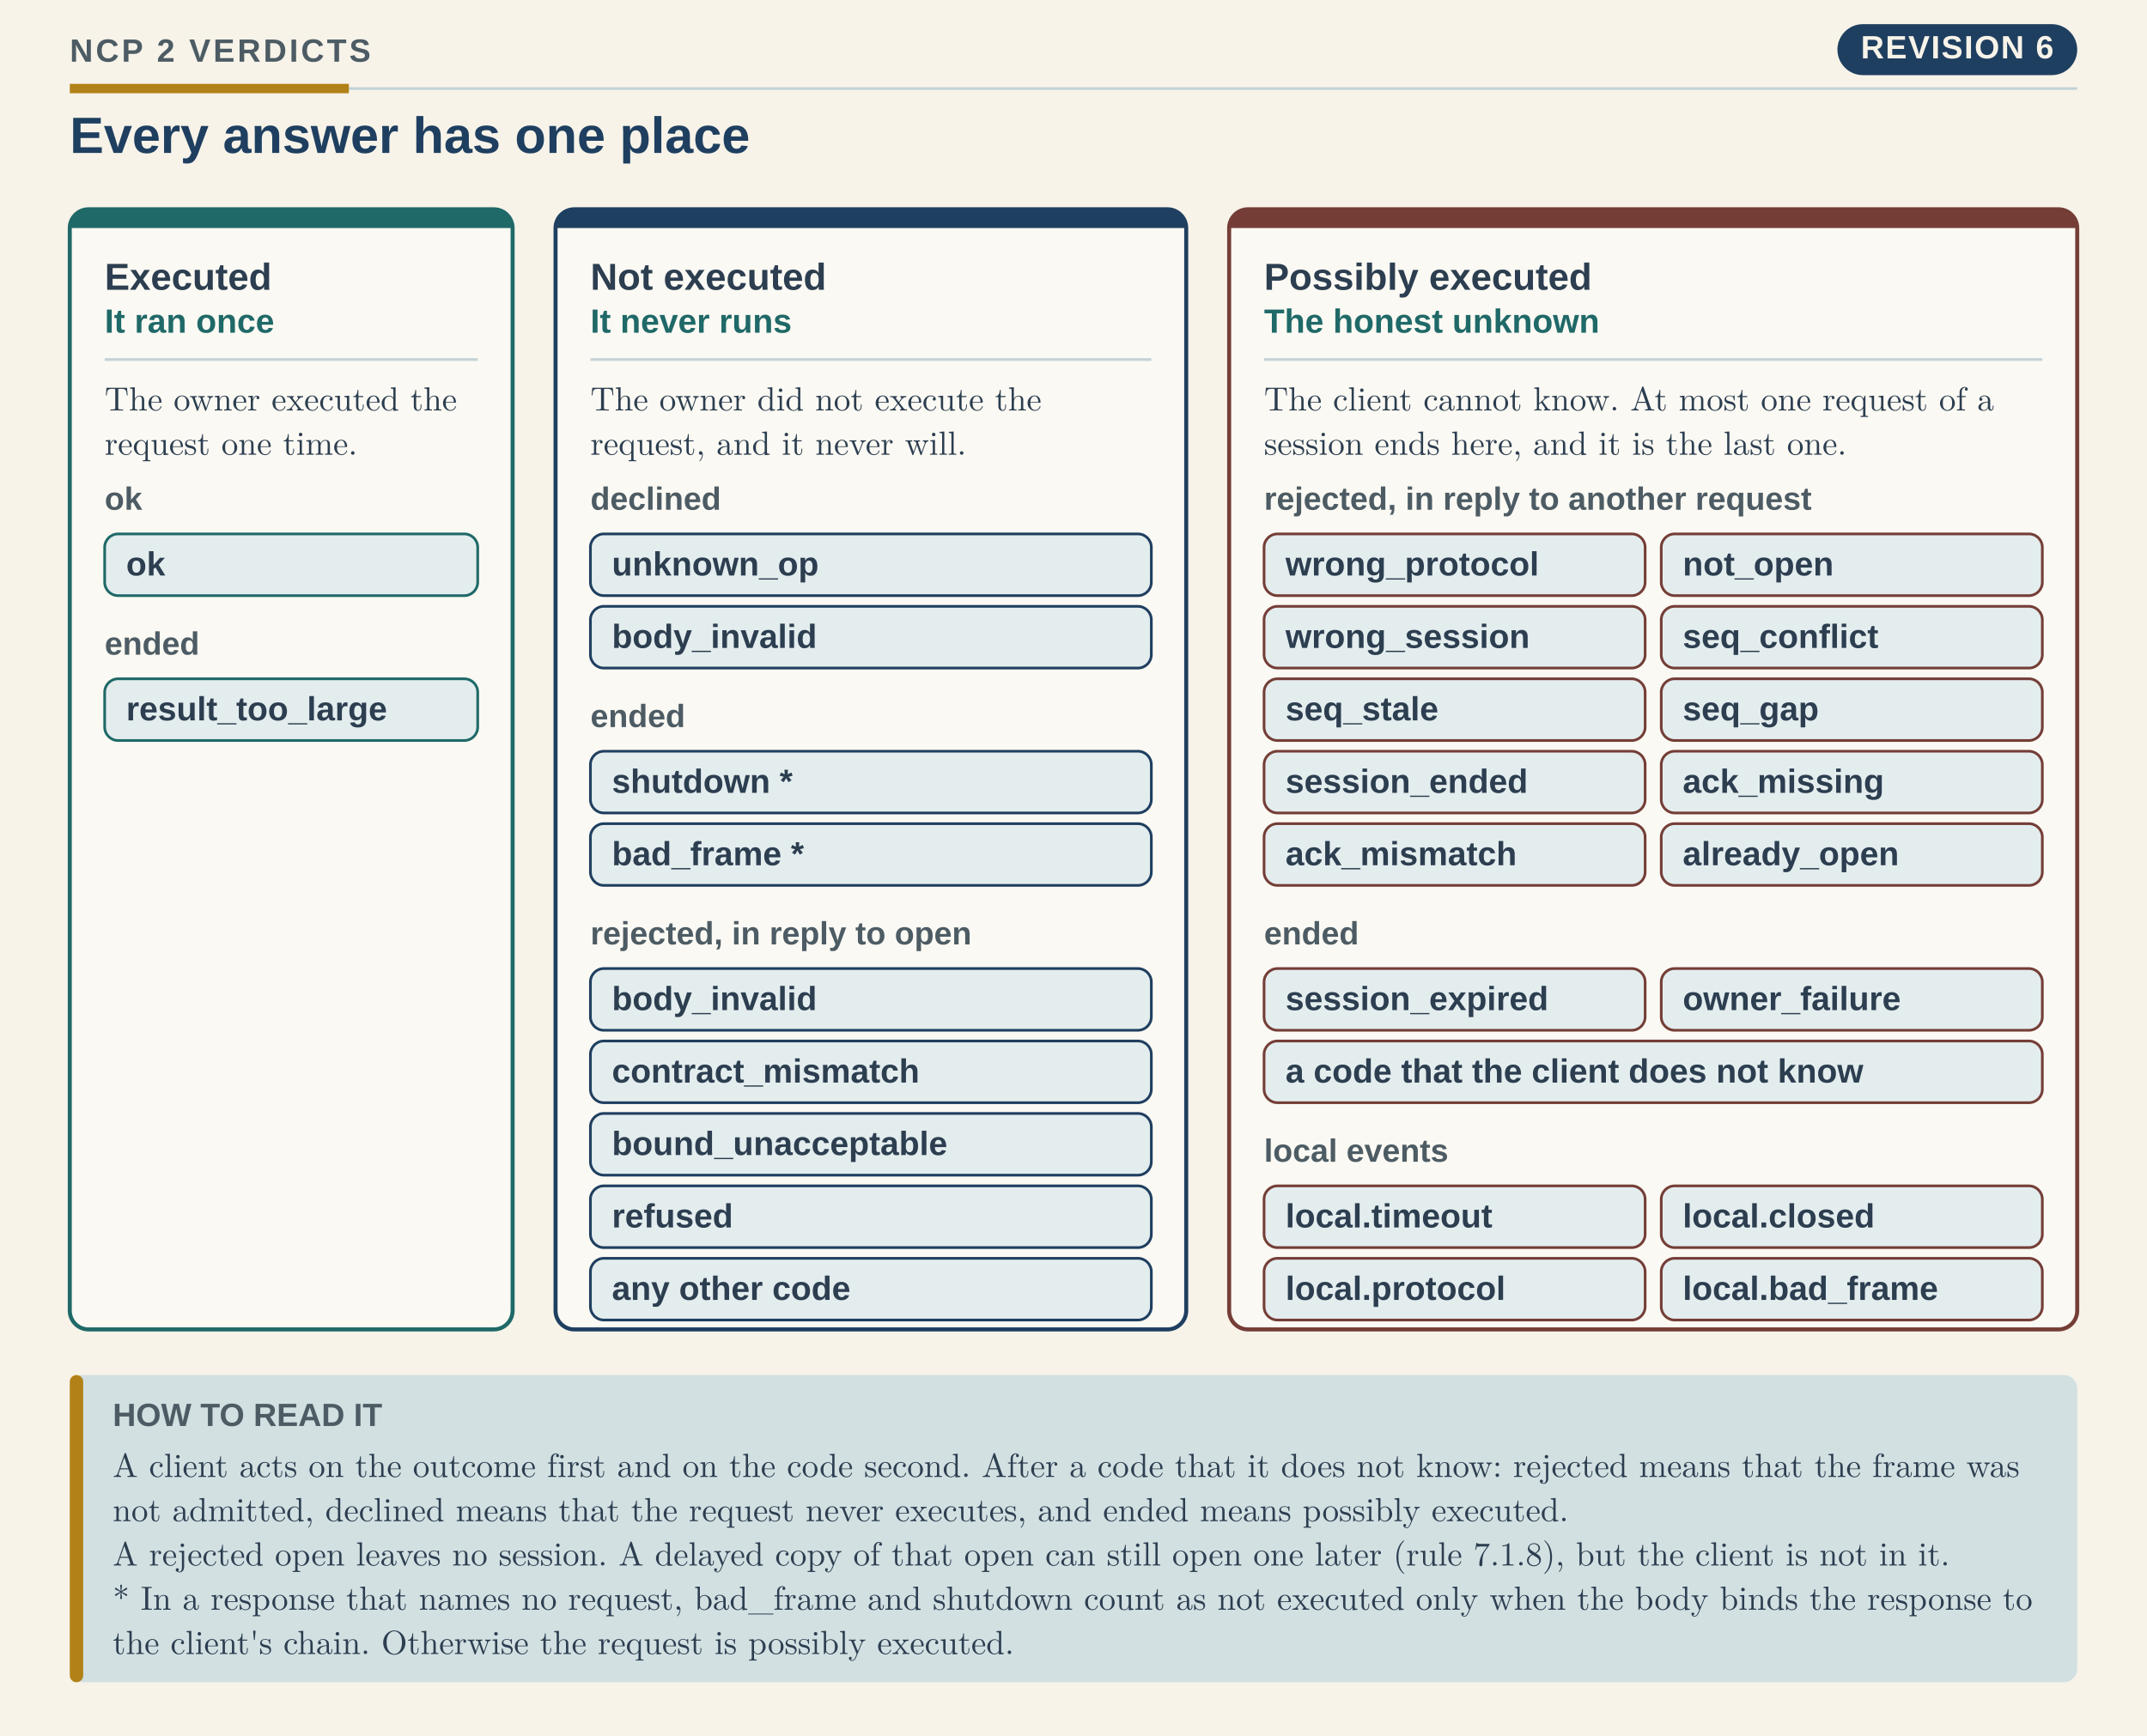
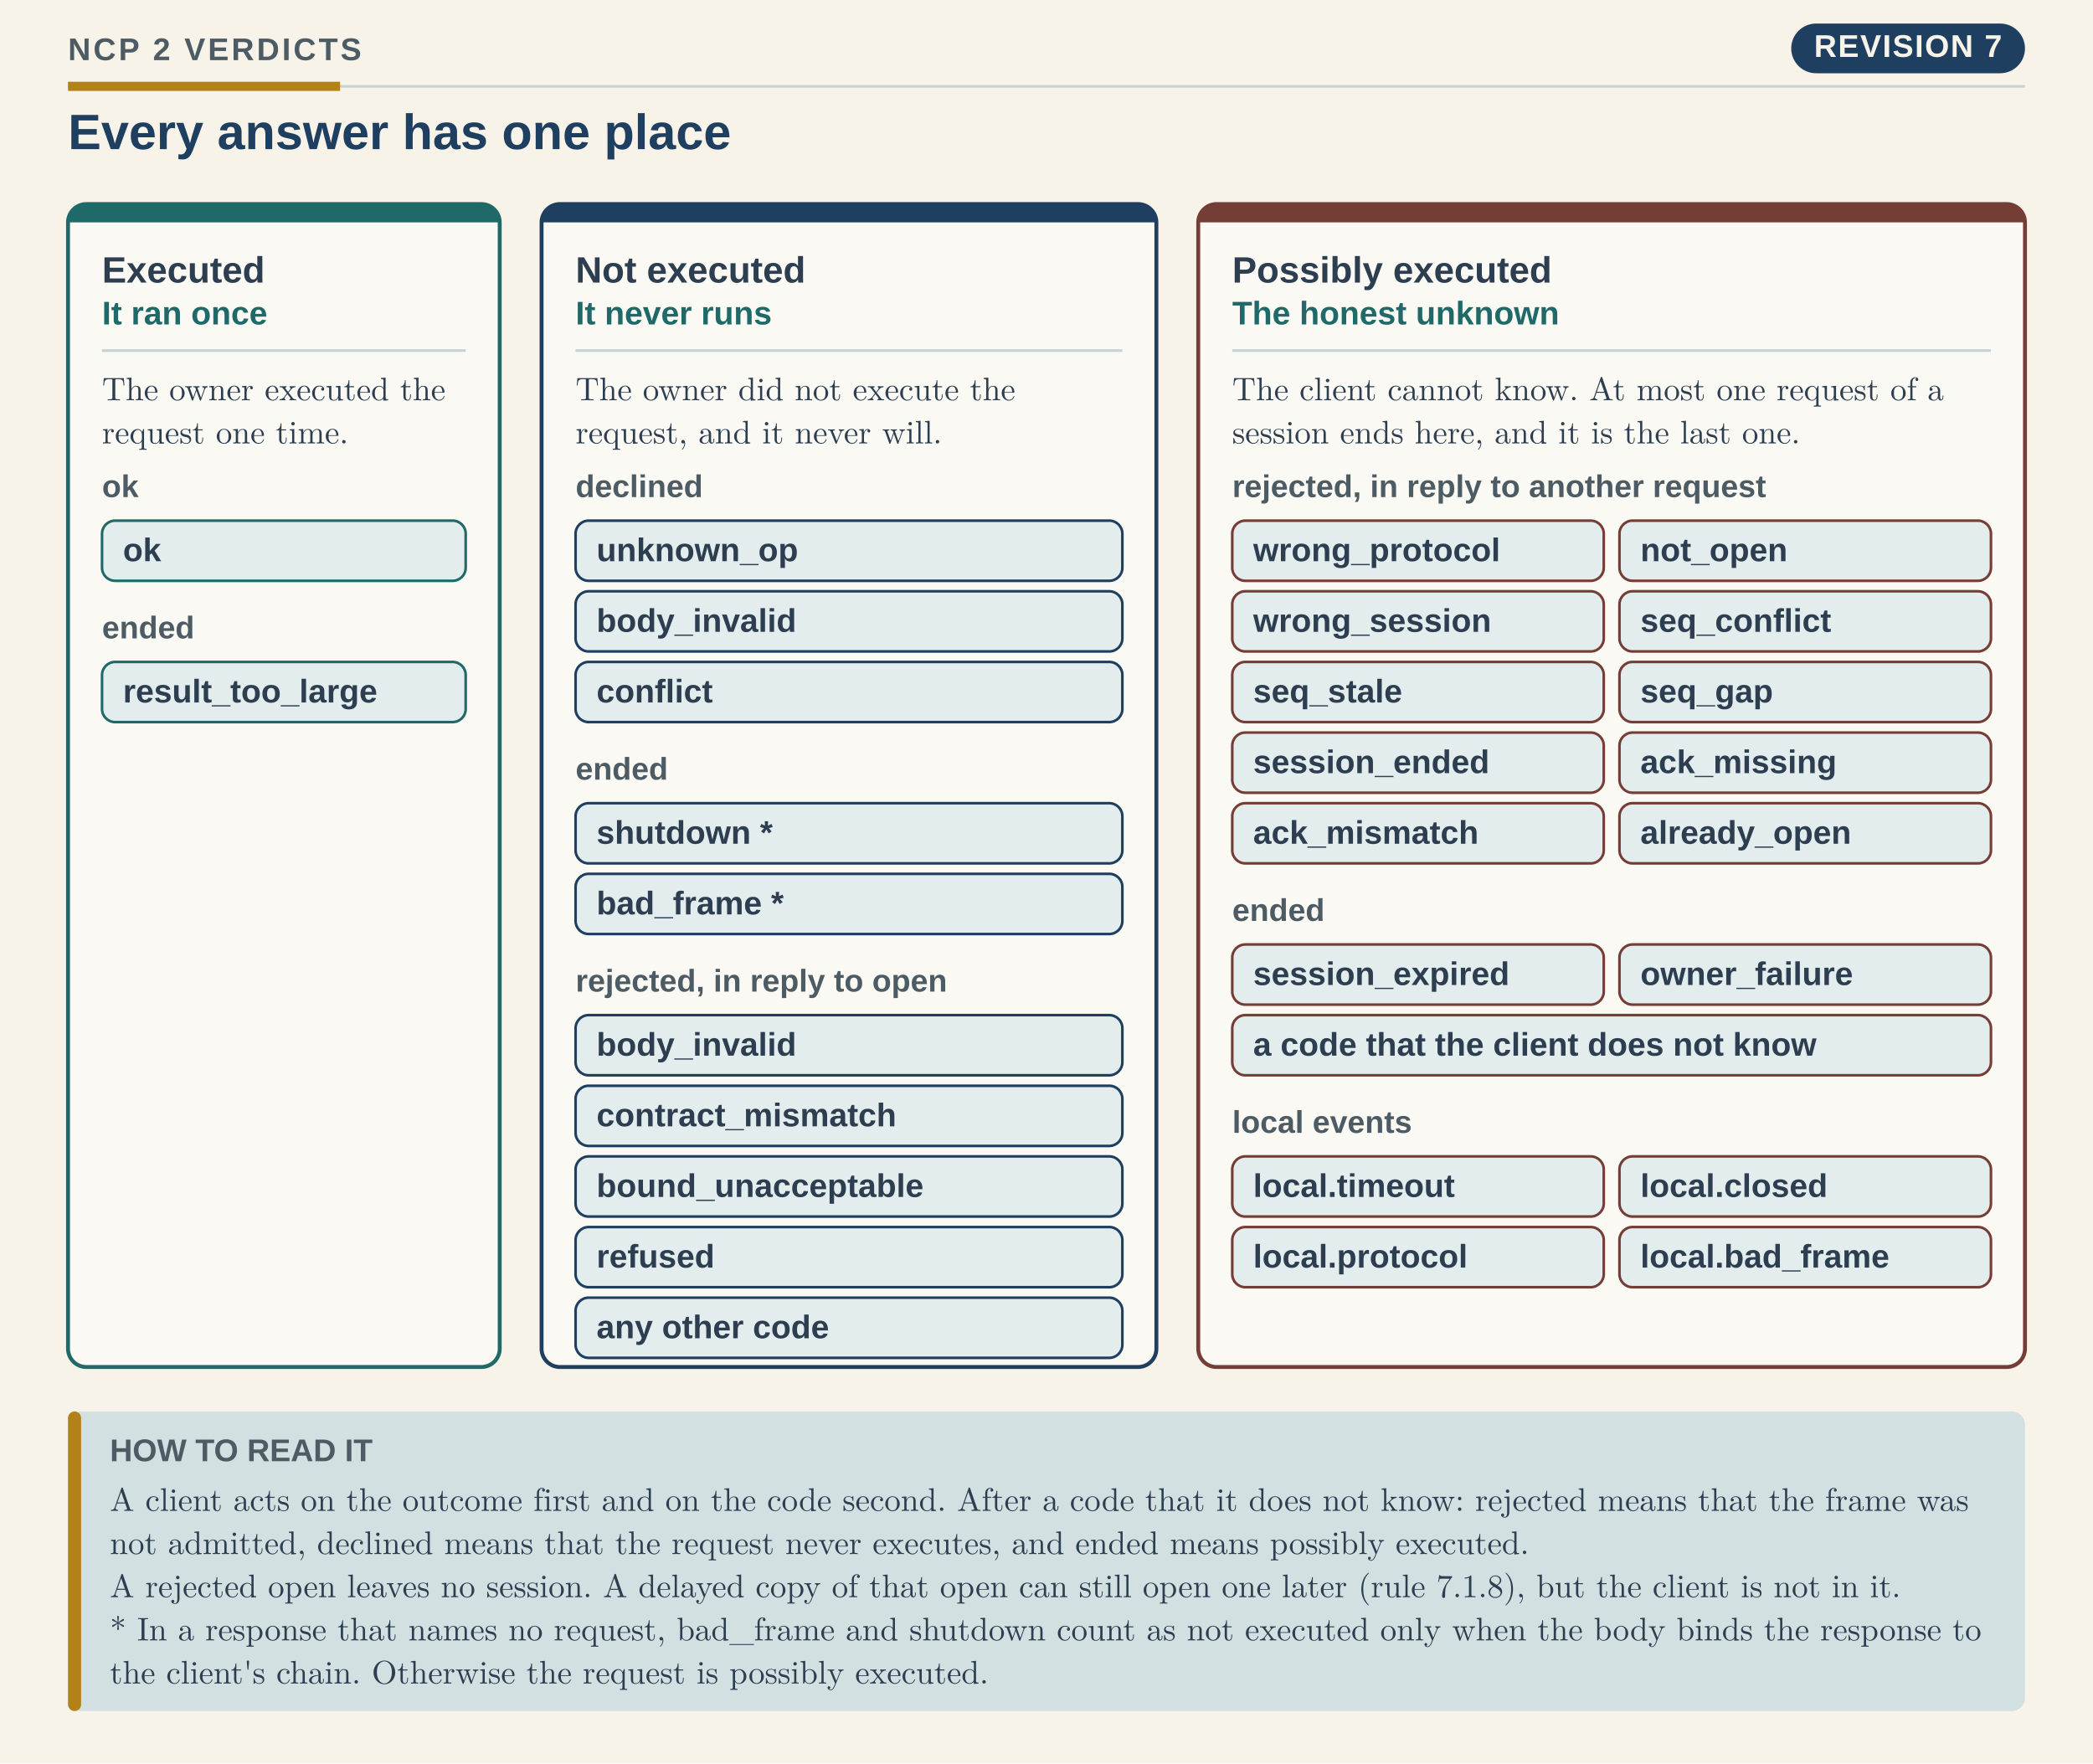
- <svg xmlns="http://www.w3.org/2000/svg" xml:lang="en" width="1600" height="1294" viewBox="0 0 1600 1294" role="img" aria-labelledby="ncp2-verdicts-title ncp2-verdicts-desc">
+ <svg xmlns="http://www.w3.org/2000/svg" xml:lang="en" width="1600" height="1348" viewBox="0 0 1600 1348" role="img" aria-labelledby="ncp2-verdicts-title ncp2-verdicts-desc">
  <defs>
    <style>.s{font-family:'Source Sans Pro', 'Source Sans 3', Arial, 'Liberation Sans', 'Helvetica Neue', Helvetica, sans-serif}.r{font-family:'Latin Modern Roman', 'LM Roman 10', 'Times New Roman', 'Liberation Serif', Times, serif}</style>
    <pattern id="ncp2-verdicts-hatch" width="12" height="12" patternUnits="userSpaceOnUse" patternTransform="rotate(40)">
      <line x1="0" y1="0" x2="0" y2="12" stroke="#B28218" stroke-width="3" />
    </pattern>
  </defs>
-   <rect width="1600" height="1294" fill="#F7F3E9" />
+   <rect width="1600" height="1348" fill="#F7F3E9" />
  <rect x="1369.3" y="18" width="178.7" height="38" rx="19" fill="#1F3F60" />
  <path d="M52 66 L1548 66" stroke="#C3D3D6" stroke-width="2" fill="none" stroke-linecap="butt" />
  <path d="M52 66 L260 66" stroke="#B28218" stroke-width="7" fill="none" stroke-linecap="butt" />
-   <rect x="52" y="156" width="330" height="835" rx="14" fill="#FBF9F3" stroke="#1F6968" stroke-width="3" />
+   <rect x="52" y="156" width="330" height="889" rx="14" fill="#FBF9F3" stroke="#1F6968" stroke-width="3" />
  <path d="M52 170 L52 170 Q52 156 66 156 L368 156 Q382 156 382 170 L382 170 Z" fill="#1F6968" />
  <path d="M78 268 L356 268" stroke="#C3D3D6" stroke-width="2" fill="none" stroke-linecap="butt" />
  <rect x="78" y="398" width="278" height="46" rx="10" fill="#E4EDEE" stroke="#1F6968" stroke-width="2" />
  <rect x="78" y="506" width="278" height="46" rx="10" fill="#E4EDEE" stroke="#1F6968" stroke-width="2" />
-   <rect x="414" y="156" width="470" height="835" rx="14" fill="#FBF9F3" stroke="#1F3F60" stroke-width="3" />
+   <rect x="414" y="156" width="470" height="889" rx="14" fill="#FBF9F3" stroke="#1F3F60" stroke-width="3" />
  <path d="M414 170 L414 170 Q414 156 428 156 L870 156 Q884 156 884 170 L884 170 Z" fill="#1F3F60" />
  <path d="M440 268 L858 268" stroke="#C3D3D6" stroke-width="2" fill="none" stroke-linecap="butt" />
  <rect x="440" y="398" width="418" height="46" rx="10" fill="#E4EDEE" stroke="#1F3F60" stroke-width="2" />
  <rect x="440" y="452" width="418" height="46" rx="10" fill="#E4EDEE" stroke="#1F3F60" stroke-width="2" />
-   <rect x="440" y="560" width="418" height="46" rx="10" fill="#E4EDEE" stroke="#1F3F60" stroke-width="2" />
+   <rect x="440" y="506" width="418" height="46" rx="10" fill="#E4EDEE" stroke="#1F3F60" stroke-width="2" />
  <rect x="440" y="614" width="418" height="46" rx="10" fill="#E4EDEE" stroke="#1F3F60" stroke-width="2" />
-   <rect x="440" y="722" width="418" height="46" rx="10" fill="#E4EDEE" stroke="#1F3F60" stroke-width="2" />
+   <rect x="440" y="668" width="418" height="46" rx="10" fill="#E4EDEE" stroke="#1F3F60" stroke-width="2" />
  <rect x="440" y="776" width="418" height="46" rx="10" fill="#E4EDEE" stroke="#1F3F60" stroke-width="2" />
  <rect x="440" y="830" width="418" height="46" rx="10" fill="#E4EDEE" stroke="#1F3F60" stroke-width="2" />
  <rect x="440" y="884" width="418" height="46" rx="10" fill="#E4EDEE" stroke="#1F3F60" stroke-width="2" />
  <rect x="440" y="938" width="418" height="46" rx="10" fill="#E4EDEE" stroke="#1F3F60" stroke-width="2" />
-   <rect x="916" y="156" width="632" height="835" rx="14" fill="#FBF9F3" stroke="#743E37" stroke-width="3" />
+   <rect x="440" y="992" width="418" height="46" rx="10" fill="#E4EDEE" stroke="#1F3F60" stroke-width="2" />
+   <rect x="916" y="156" width="632" height="889" rx="14" fill="#FBF9F3" stroke="#743E37" stroke-width="3" />
  <path d="M916 170 L916 170 Q916 156 930 156 L1534 156 Q1548 156 1548 170 L1548 170 Z" fill="#743E37" />
  <path d="M942 268 L1522 268" stroke="#C3D3D6" stroke-width="2" fill="none" stroke-linecap="butt" />
  <rect x="942" y="398" width="284" height="46" rx="10" fill="#E4EDEE" stroke="#743E37" stroke-width="2" />
  <rect x="1238" y="398" width="284" height="46" rx="10" fill="#E4EDEE" stroke="#743E37" stroke-width="2" />
  <rect x="942" y="452" width="284" height="46" rx="10" fill="#E4EDEE" stroke="#743E37" stroke-width="2" />
  <rect x="1238" y="452" width="284" height="46" rx="10" fill="#E4EDEE" stroke="#743E37" stroke-width="2" />
  <rect x="942" y="506" width="284" height="46" rx="10" fill="#E4EDEE" stroke="#743E37" stroke-width="2" />
  <rect x="1238" y="506" width="284" height="46" rx="10" fill="#E4EDEE" stroke="#743E37" stroke-width="2" />
  <rect x="942" y="560" width="284" height="46" rx="10" fill="#E4EDEE" stroke="#743E37" stroke-width="2" />
  <rect x="1238" y="560" width="284" height="46" rx="10" fill="#E4EDEE" stroke="#743E37" stroke-width="2" />
  <rect x="942" y="614" width="284" height="46" rx="10" fill="#E4EDEE" stroke="#743E37" stroke-width="2" />
  <rect x="1238" y="614" width="284" height="46" rx="10" fill="#E4EDEE" stroke="#743E37" stroke-width="2" />
  <rect x="942" y="722" width="284" height="46" rx="10" fill="#E4EDEE" stroke="#743E37" stroke-width="2" />
  <rect x="1238" y="722" width="284" height="46" rx="10" fill="#E4EDEE" stroke="#743E37" stroke-width="2" />
  <rect x="942" y="776" width="580" height="46" rx="10" fill="#E4EDEE" stroke="#743E37" stroke-width="2" />
  <rect x="942" y="884" width="284" height="46" rx="10" fill="#E4EDEE" stroke="#743E37" stroke-width="2" />
  <rect x="1238" y="884" width="284" height="46" rx="10" fill="#E4EDEE" stroke="#743E37" stroke-width="2" />
  <rect x="942" y="938" width="284" height="46" rx="10" fill="#E4EDEE" stroke="#743E37" stroke-width="2" />
  <rect x="1238" y="938" width="284" height="46" rx="10" fill="#E4EDEE" stroke="#743E37" stroke-width="2" />
-   <rect x="52" y="1025" width="1496" height="229" rx="10" fill="#D2E0E2" />
-   <rect x="52" y="1025" width="10" height="229" rx="5" fill="#B28218" />
-   <text x="1458.6" y="43.5" class="s" font-size="24" fill="#F7F3E9" font-weight="700" letter-spacing="1" text-anchor="middle">REVISION 6</text>
+   <rect x="52" y="1079" width="1496" height="229" rx="10" fill="#D2E0E2" />
+   <rect x="52" y="1079" width="10" height="229" rx="5" fill="#B28218" />
+   <text x="1458.6" y="43.5" class="s" font-size="24" fill="#F7F3E9" font-weight="700" letter-spacing="1" text-anchor="middle">REVISION 7</text>
  <text x="52" y="46" class="s" font-size="24" fill="#4D5C64" font-weight="700" letter-spacing="2">NCP 2 VERDICTS</text>
  <text x="52" y="114" class="s" font-size="38" fill="#1F3F60" font-weight="700">Every answer has one place</text>
  <text x="78" y="216" class="s" font-size="28" fill="#2C3E50" font-weight="700">Executed</text>
  <text x="78" y="248" class="s" font-size="25" fill="#1F6968" font-weight="600">It ran once</text>
  <text x="78" y="306" class="r" font-size="25" fill="#2C3E50">The owner executed the</text>
  <text x="78" y="339" class="r" font-size="25" fill="#2C3E50">request one time.</text>
  <text x="78" y="380" class="s" font-size="24" fill="#4D5C64" font-weight="600">ok</text>
  <text x="94" y="429" class="s" font-size="25" fill="#2C3E50" font-weight="600">ok</text>
  <text x="78" y="488" class="s" font-size="24" fill="#4D5C64" font-weight="600">ended</text>
  <text x="94" y="537" class="s" font-size="25" fill="#2C3E50" font-weight="600">result_too_large</text>
  <text x="440" y="216" class="s" font-size="28" fill="#2C3E50" font-weight="700">Not executed</text>
  <text x="440" y="248" class="s" font-size="25" fill="#1F6968" font-weight="600">It never runs</text>
  <text x="440" y="306" class="r" font-size="25" fill="#2C3E50">The owner did not execute the</text>
  <text x="440" y="339" class="r" font-size="25" fill="#2C3E50">request, and it never will.</text>
  <text x="440" y="380" class="s" font-size="24" fill="#4D5C64" font-weight="600">declined</text>
  <text x="456" y="429" class="s" font-size="25" fill="#2C3E50" font-weight="600">unknown_op</text>
  <text x="456" y="483" class="s" font-size="25" fill="#2C3E50" font-weight="600">body_invalid</text>
-   <text x="440" y="542" class="s" font-size="24" fill="#4D5C64" font-weight="600">ended</text>
-   <text x="456" y="591" class="s" font-size="25" fill="#2C3E50" font-weight="600">shutdown *</text>
-   <text x="456" y="645" class="s" font-size="25" fill="#2C3E50" font-weight="600">bad_frame *</text>
-   <text x="440" y="704" class="s" font-size="24" fill="#4D5C64" font-weight="600">rejected, in reply to open</text>
-   <text x="456" y="753" class="s" font-size="25" fill="#2C3E50" font-weight="600">body_invalid</text>
-   <text x="456" y="807" class="s" font-size="25" fill="#2C3E50" font-weight="600">contract_mismatch</text>
-   <text x="456" y="861" class="s" font-size="25" fill="#2C3E50" font-weight="600">bound_unacceptable</text>
-   <text x="456" y="915" class="s" font-size="25" fill="#2C3E50" font-weight="600">refused</text>
-   <text x="456" y="969" class="s" font-size="25" fill="#2C3E50" font-weight="600">any other code</text>
+   <text x="456" y="537" class="s" font-size="25" fill="#2C3E50" font-weight="600">conflict</text>
+   <text x="440" y="596" class="s" font-size="24" fill="#4D5C64" font-weight="600">ended</text>
+   <text x="456" y="645" class="s" font-size="25" fill="#2C3E50" font-weight="600">shutdown *</text>
+   <text x="456" y="699" class="s" font-size="25" fill="#2C3E50" font-weight="600">bad_frame *</text>
+   <text x="440" y="758" class="s" font-size="24" fill="#4D5C64" font-weight="600">rejected, in reply to open</text>
+   <text x="456" y="807" class="s" font-size="25" fill="#2C3E50" font-weight="600">body_invalid</text>
+   <text x="456" y="861" class="s" font-size="25" fill="#2C3E50" font-weight="600">contract_mismatch</text>
+   <text x="456" y="915" class="s" font-size="25" fill="#2C3E50" font-weight="600">bound_unacceptable</text>
+   <text x="456" y="969" class="s" font-size="25" fill="#2C3E50" font-weight="600">refused</text>
+   <text x="456" y="1023" class="s" font-size="25" fill="#2C3E50" font-weight="600">any other code</text>
  <text x="942" y="216" class="s" font-size="28" fill="#2C3E50" font-weight="700">Possibly executed</text>
  <text x="942" y="248" class="s" font-size="25" fill="#1F6968" font-weight="600">The honest unknown</text>
  <text x="942" y="306" class="r" font-size="25" fill="#2C3E50">The client cannot know. At most one request of a</text>
  <text x="942" y="339" class="r" font-size="25" fill="#2C3E50">session ends here, and it is the last one.</text>
  <text x="942" y="380" class="s" font-size="24" fill="#4D5C64" font-weight="600">rejected, in reply to another request</text>
  <text x="958" y="429" class="s" font-size="25" fill="#2C3E50" font-weight="600">wrong_protocol</text>
  <text x="1254" y="429" class="s" font-size="25" fill="#2C3E50" font-weight="600">not_open</text>
  <text x="958" y="483" class="s" font-size="25" fill="#2C3E50" font-weight="600">wrong_session</text>
  <text x="1254" y="483" class="s" font-size="25" fill="#2C3E50" font-weight="600">seq_conflict</text>
  <text x="958" y="537" class="s" font-size="25" fill="#2C3E50" font-weight="600">seq_stale</text>
  <text x="1254" y="537" class="s" font-size="25" fill="#2C3E50" font-weight="600">seq_gap</text>
  <text x="958" y="591" class="s" font-size="25" fill="#2C3E50" font-weight="600">session_ended</text>
  <text x="1254" y="591" class="s" font-size="25" fill="#2C3E50" font-weight="600">ack_missing</text>
  <text x="958" y="645" class="s" font-size="25" fill="#2C3E50" font-weight="600">ack_mismatch</text>
  <text x="1254" y="645" class="s" font-size="25" fill="#2C3E50" font-weight="600">already_open</text>
  <text x="942" y="704" class="s" font-size="24" fill="#4D5C64" font-weight="600">ended</text>
  <text x="958" y="753" class="s" font-size="25" fill="#2C3E50" font-weight="600">session_expired</text>
  <text x="1254" y="753" class="s" font-size="25" fill="#2C3E50" font-weight="600">owner_failure</text>
  <text x="958" y="807" class="s" font-size="25" fill="#2C3E50" font-weight="600">a code that the client does not know</text>
  <text x="942" y="866" class="s" font-size="24" fill="#4D5C64" font-weight="600">local events</text>
  <text x="958" y="915" class="s" font-size="25" fill="#2C3E50" font-weight="600">local.timeout</text>
  <text x="1254" y="915" class="s" font-size="25" fill="#2C3E50" font-weight="600">local.closed</text>
  <text x="958" y="969" class="s" font-size="25" fill="#2C3E50" font-weight="600">local.protocol</text>
  <text x="1254" y="969" class="s" font-size="25" fill="#2C3E50" font-weight="600">local.bad_frame</text>
-   <text x="84" y="1063" class="s" font-size="24" fill="#4D5C64" font-weight="600">HOW TO READ IT</text>
-   <text x="84" y="1101" class="r" font-size="25" fill="#2C3E50">A client acts on the outcome first and on the code second. After a code that it does not know: rejected means that the frame was</text>
-   <text x="84" y="1134" class="r" font-size="25" fill="#2C3E50">not admitted, declined means that the request never executes, and ended means possibly executed.</text>
-   <text x="84" y="1167" class="r" font-size="25" fill="#2C3E50">A rejected open leaves no session. A delayed copy of that open can still open one later (rule 7.1.8), but the client is not in it.</text>
-   <text x="84" y="1200" class="r" font-size="25" fill="#2C3E50">* In a response that names no request, bad_frame and shutdown count as not executed only when the body binds the response to</text>
-   <text x="84" y="1233" class="r" font-size="25" fill="#2C3E50">the client's chain. Otherwise the request is possibly executed.</text>
+   <text x="84" y="1117" class="s" font-size="24" fill="#4D5C64" font-weight="600">HOW TO READ IT</text>
+   <text x="84" y="1155" class="r" font-size="25" fill="#2C3E50">A client acts on the outcome first and on the code second. After a code that it does not know: rejected means that the frame was</text>
+   <text x="84" y="1188" class="r" font-size="25" fill="#2C3E50">not admitted, declined means that the request never executes, and ended means possibly executed.</text>
+   <text x="84" y="1221" class="r" font-size="25" fill="#2C3E50">A rejected open leaves no session. A delayed copy of that open can still open one later (rule 7.1.8), but the client is not in it.</text>
+   <text x="84" y="1254" class="r" font-size="25" fill="#2C3E50">* In a response that names no request, bad_frame and shutdown count as not executed only when the body binds the response to</text>
+   <text x="84" y="1287" class="r" font-size="25" fill="#2C3E50">the client's chain. Otherwise the request is possibly executed.</text>
</svg>
